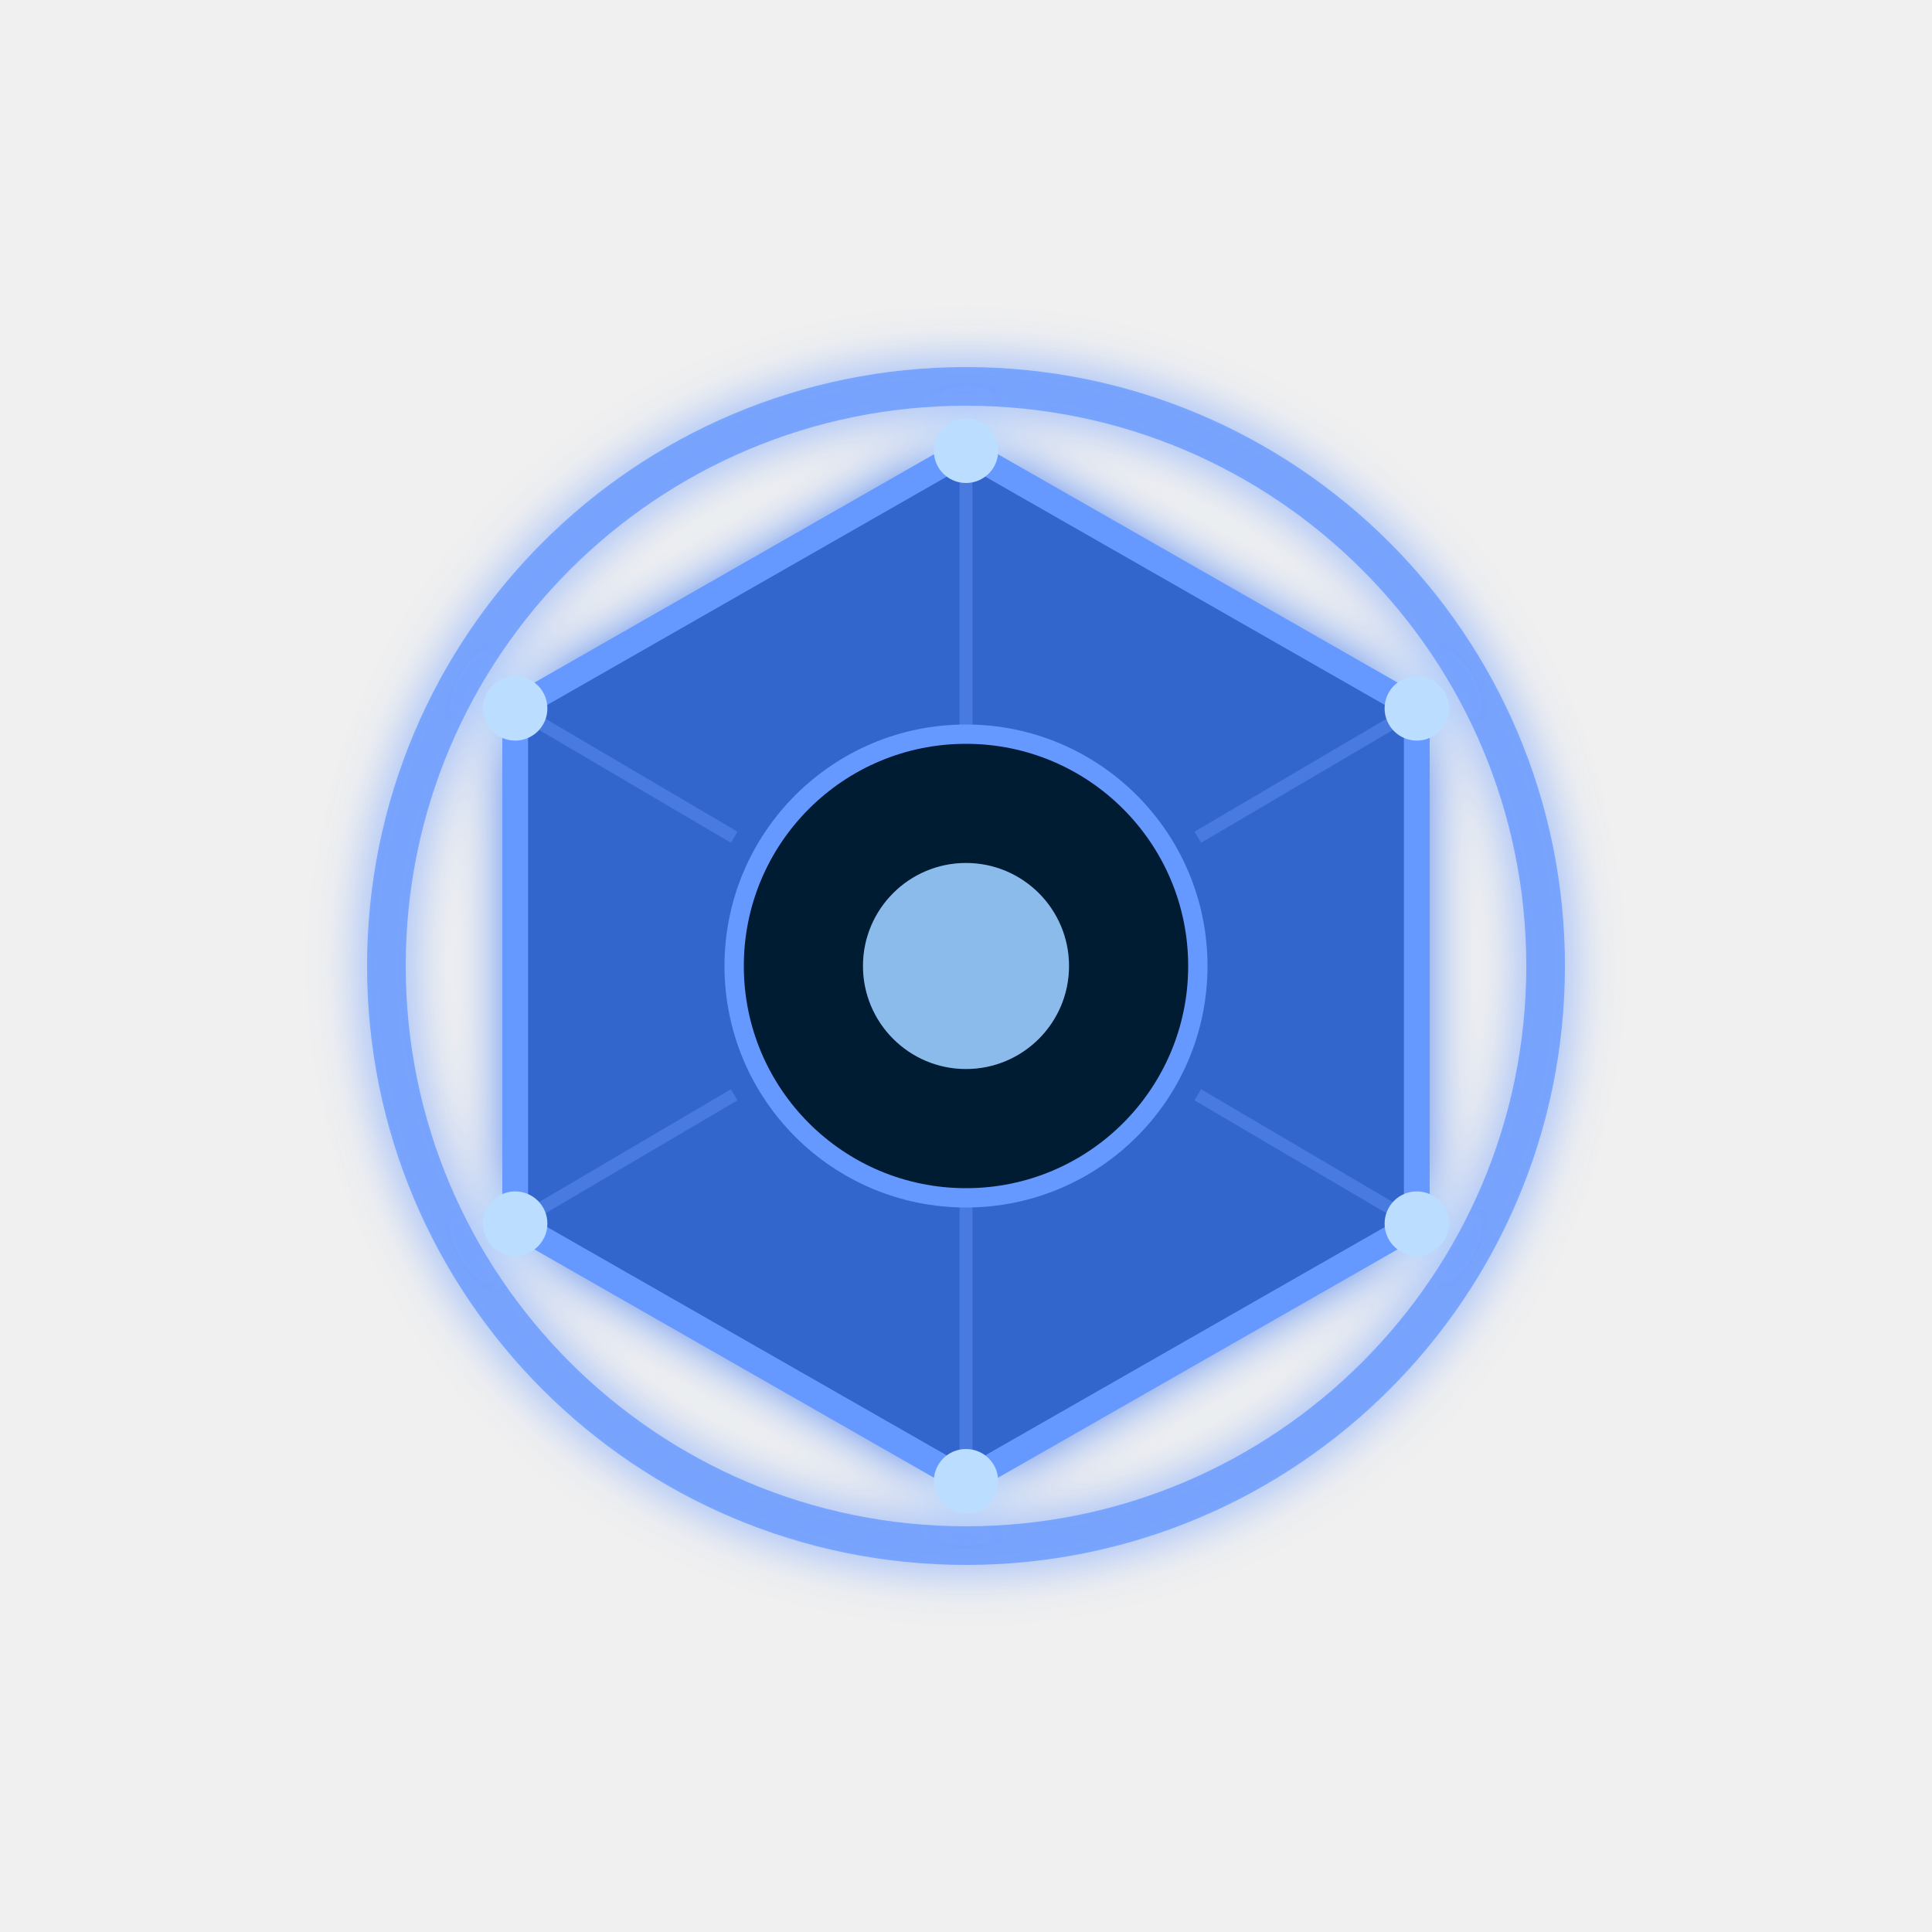
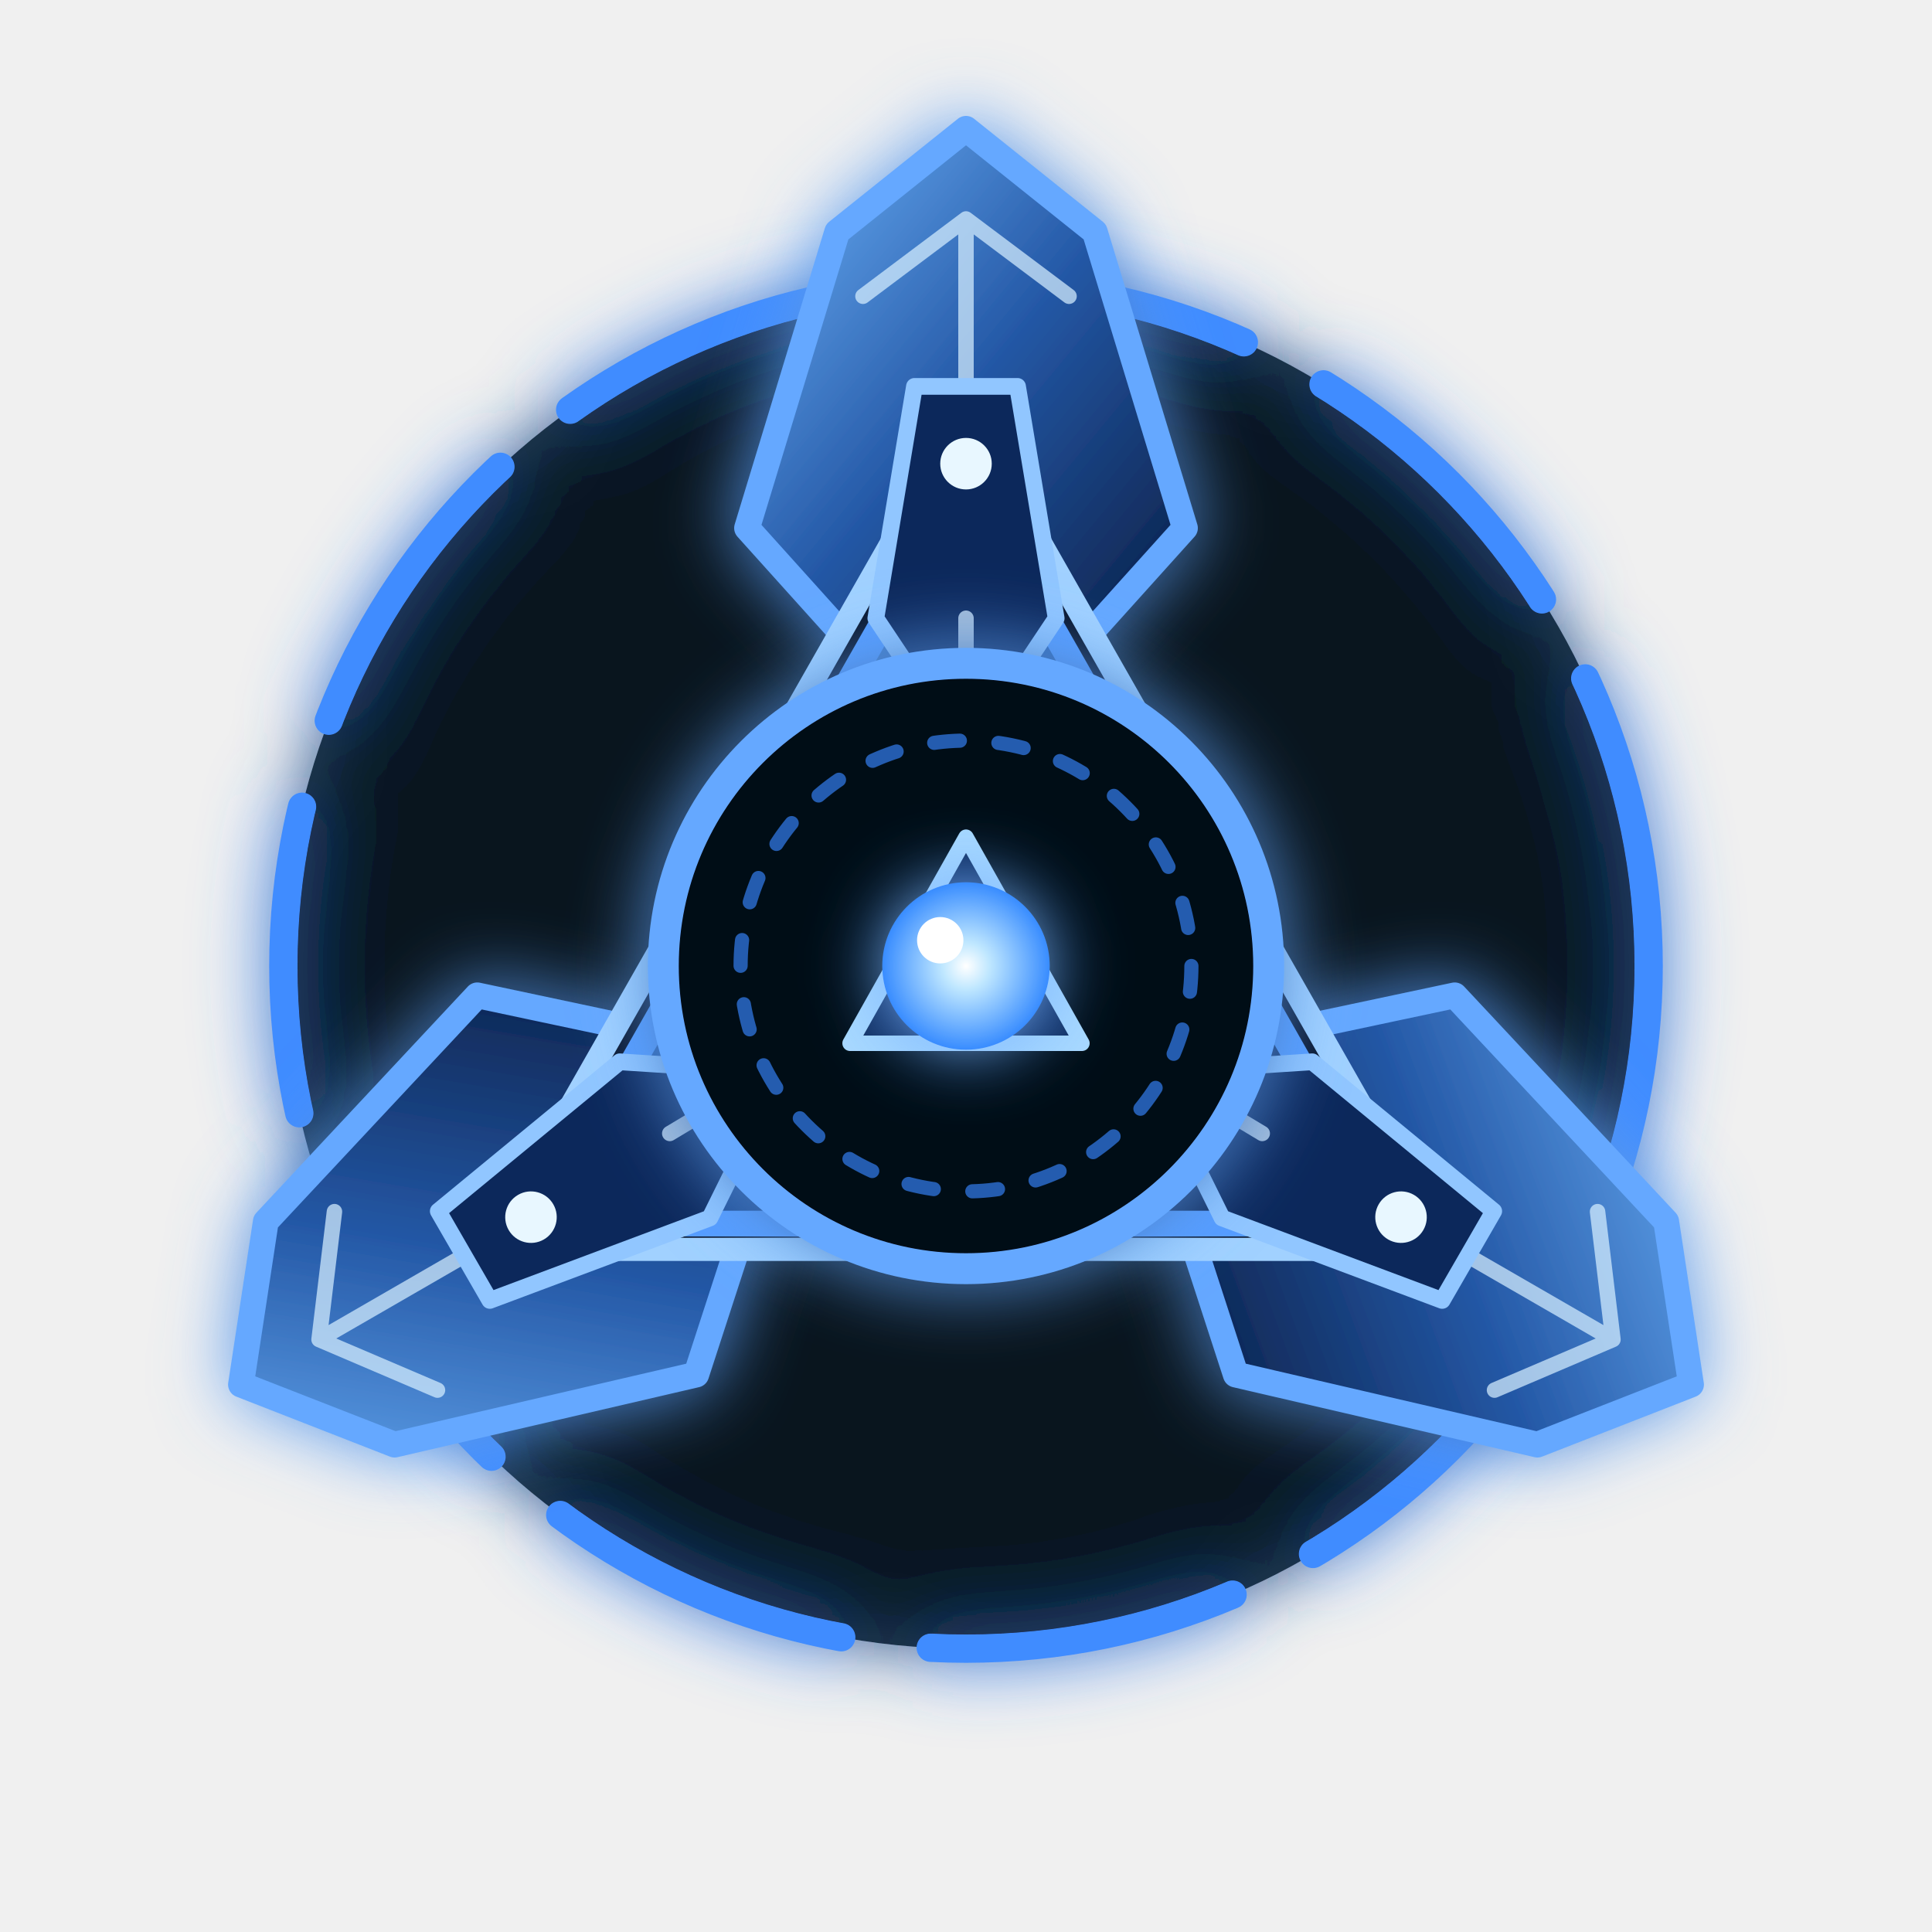
<svg xmlns="http://www.w3.org/2000/svg" width="150" height="150" viewBox="0 0 150 150">
  <defs>
-     <filter id="glow" x="-50%" y="-50%" width="200%" height="200%">
-       <feGaussianBlur stdDeviation="2" result="coloredBlur" />
+     <linearGradient id="armor" x1="0" y1="0" x2="1" y2="1">
+       <stop offset="0" stop-color="#72b8ff" />
+       <stop offset="0.5" stop-color="#2458a6" />
+       <stop offset="1" stop-color="#081a3f" />
+     </linearGradient>
+     <radialGradient id="core">
+       <stop offset="0" stop-color="#ffffff" />
+       <stop offset="0.28" stop-color="#bfe7ff" />
+       <stop offset="1" stop-color="#388cff" />
+     </radialGradient>
+     <filter id="glow" x="-70%" y="-70%" width="240%" height="240%">
+       <feGaussianBlur stdDeviation="2.8" result="blur" />
      <feMerge>
-         <feMergeNode in="coloredBlur" />
+         <feMergeNode in="blur" />
        <feMergeNode in="SourceGraphic" />
      </feMerge>
    </filter>
+     <g id="blade">
+       <path d="M-17 -34 L-10 -57 L0 -65 L10 -57 L17 -34 L8 -24 L-8 -24 Z" fill="url(#armor)" stroke="#65a8ff" stroke-width="2" />
+       <path d="M-8 -52 L0 -58 L8 -52 M0 -57 L0 -32" fill="none" stroke="#d6eeff" stroke-width="1.2" opacity="0.72" />
+     </g>
+     <g id="rail">
+       <path d="M-4 -45 L4 -45 L7 -27 L3 -21 L-3 -21 L-7 -27 Z" fill="#0c285b" stroke="#91c6ff" stroke-width="1.3" />
+       <circle cy="-39" r="2" fill="#e8f7ff" />
+     </g>
  </defs>
-   <g filter="url(#glow)">
-     <circle cx="75" cy="75" r="45" fill="none" stroke="#6699ff" stroke-width="3" opacity="0.8" />
-     <path d="M 75 35 L 110 55 L 110 95 L 75 115 L 40 95 L 40 55 Z" fill="#3366cc" stroke="#6699ff" stroke-width="2" />
-     <circle cx="75" cy="75" r="18" fill="#001a33" stroke="#6699ff" stroke-width="1.5" />
-     <circle cx="75" cy="75" r="8" fill="#99ccff" opacity="0.9" />
-     <line x1="75" y1="35" x2="75" y2="57" stroke="#6699ff" stroke-width="1" opacity="0.4" />
-     <line x1="110" y1="55" x2="93" y2="65" stroke="#6699ff" stroke-width="1" opacity="0.4" />
-     <line x1="110" y1="95" x2="93" y2="85" stroke="#6699ff" stroke-width="1" opacity="0.4" />
-     <line x1="75" y1="115" x2="75" y2="93" stroke="#6699ff" stroke-width="1" opacity="0.4" />
-     <line x1="40" y1="95" x2="57" y2="85" stroke="#6699ff" stroke-width="1" opacity="0.4" />
-     <line x1="40" y1="55" x2="57" y2="65" stroke="#6699ff" stroke-width="1" opacity="0.4" />
-     <circle cx="75" cy="35" r="2.5" fill="#bbddff" />
-     <circle cx="110" cy="55" r="2.5" fill="#bbddff" />
-     <circle cx="110" cy="95" r="2.5" fill="#bbddff" />
-     <circle cx="75" cy="115" r="2.5" fill="#bbddff" />
-     <circle cx="40" cy="95" r="2.5" fill="#bbddff" />
-     <circle cx="40" cy="55" r="2.5" fill="#bbddff" />
+   <g transform="translate(75 75)" stroke-linejoin="round" stroke-linecap="round">
+     <circle r="53" fill="#030918" fill-opacity="0.8" stroke="#408cff" stroke-width="2.2" stroke-dasharray="24 7" filter="url(#glow)" />
+     <g filter="url(#glow)">
+       <use href="#blade" />
+       <use href="#blade" transform="rotate(120)" />
+       <use href="#blade" transform="rotate(240)" />
+     </g>
+     <path d="M0 -43 L37 22 L-37 22 Z" fill="#071329" stroke="#a1d1ff" stroke-width="1.8" />
+     <path d="M0 -38 L33 20 L-33 20 Z" fill="url(#armor)" stroke="#559cff" stroke-width="2" />
+     <path d="M0 -31 L26 15 L-26 15 Z" fill="#07142d" stroke="#7db8ff" stroke-width="1.4" />
+     <g>
+       <use href="#rail" />
+       <use href="#rail" transform="rotate(120)" />
+       <use href="#rail" transform="rotate(240)" />
+     </g>
+     <path d="M0 -27 L0 -21 M23 13 L18 10 M-23 13 L-18 10" stroke="#d9efff" stroke-width="1.2" opacity="0.75" />
+     <circle r="23.5" fill="#030713" stroke="#65a8ff" stroke-width="2.4" filter="url(#glow)" />
+     <circle r="17.5" fill="none" stroke="#245caf" stroke-width="1.1" stroke-dasharray="2 3" />
+     <path d="M0 -10 L9 6 L-9 6 Z" fill="#0e2b5c" stroke="#a9d9ff" stroke-width="1.2" />
+     <circle r="6.5" fill="url(#core)" filter="url(#glow)" />
+     <circle cx="-2" cy="-2" r="1.8" fill="#ffffff" />
  </g>
</svg>
